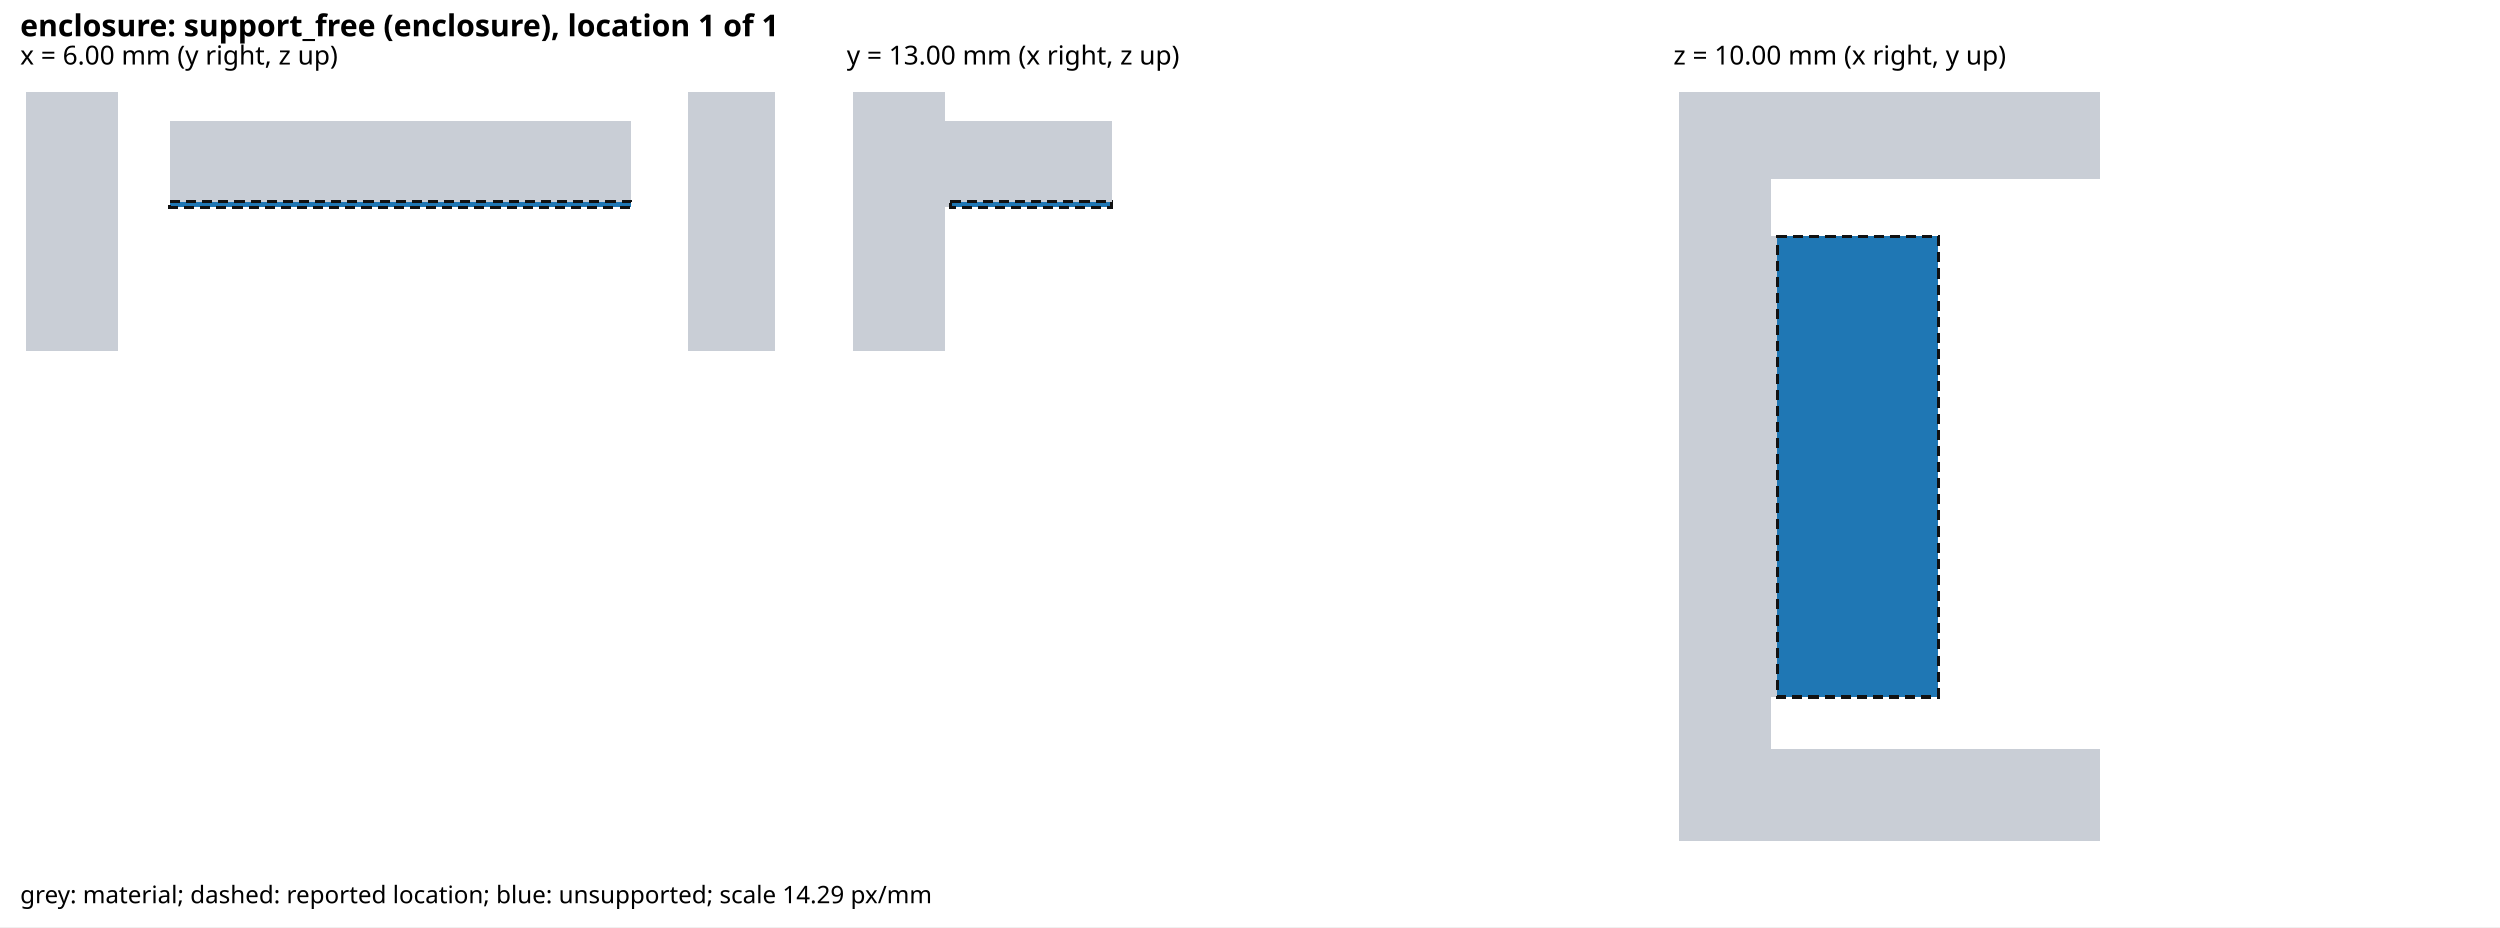
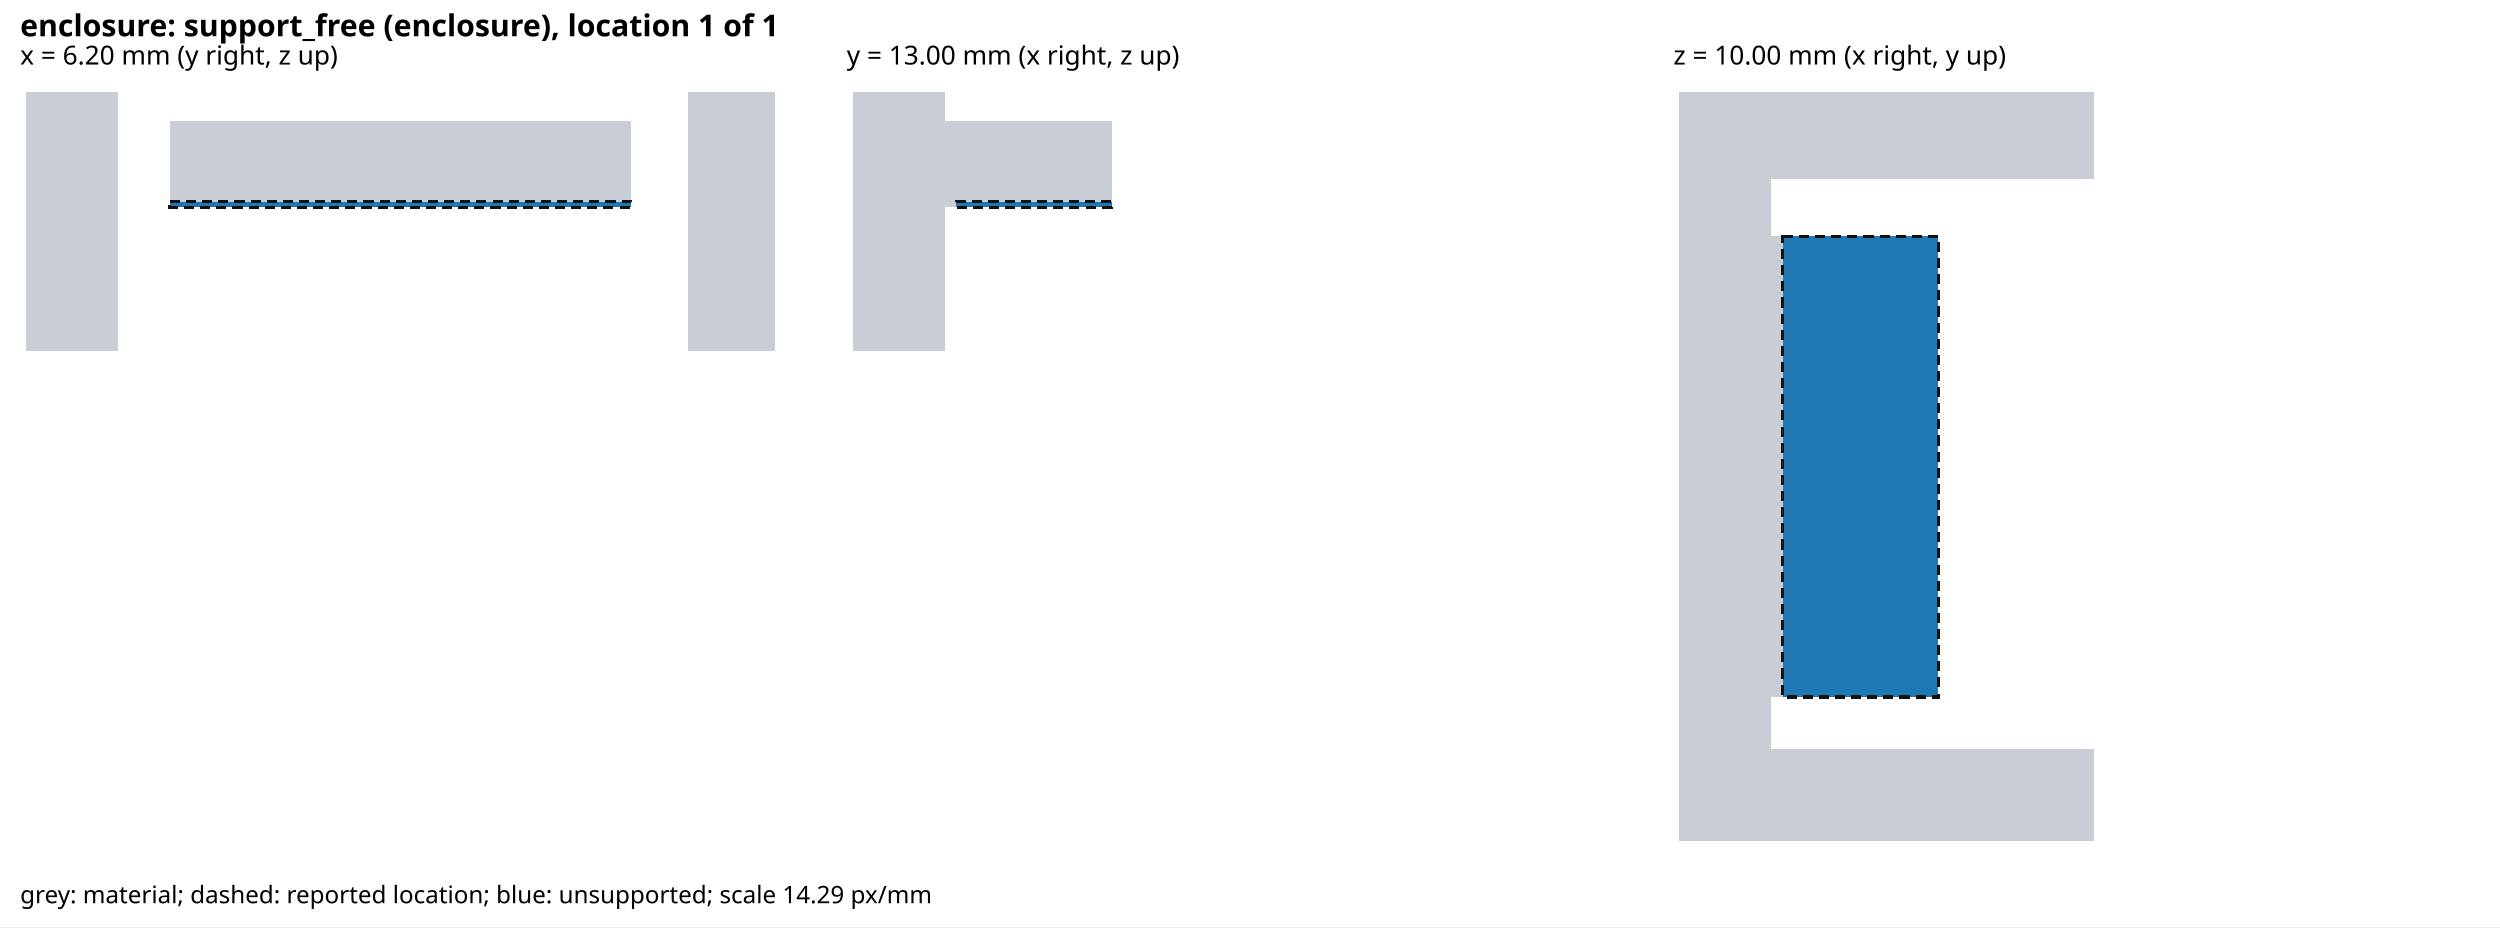
<svg xmlns="http://www.w3.org/2000/svg" width="1240" height="460" viewBox="0 0 1240 460" font-family="sans-serif" shape-rendering="crispEdges">
  <rect width="1240" height="460" fill="#ffffff" />
  <text x="10" y="18" font-size="15" font-weight="bold">enclosure: support_free (enclosure), location 1 of 1</text>
  <rect x="12.86" y="171.43" width="45.71" height="2.86" fill="#c9ced6" />
  <rect x="341.43" y="171.43" width="42.86" height="2.86" fill="#c9ced6" />
  <rect x="12.86" y="168.57" width="45.71" height="2.86" fill="#c9ced6" />
  <rect x="341.43" y="168.57" width="42.86" height="2.86" fill="#c9ced6" />
  <rect x="12.86" y="165.71" width="45.71" height="2.86" fill="#c9ced6" />
  <rect x="341.43" y="165.71" width="42.86" height="2.86" fill="#c9ced6" />
  <rect x="12.86" y="162.86" width="45.71" height="2.86" fill="#c9ced6" />
  <rect x="341.43" y="162.86" width="42.86" height="2.86" fill="#c9ced6" />
  <rect x="12.86" y="160.00" width="45.71" height="2.86" fill="#c9ced6" />
  <rect x="341.43" y="160.00" width="42.86" height="2.86" fill="#c9ced6" />
  <rect x="12.86" y="157.14" width="45.71" height="2.86" fill="#c9ced6" />
  <rect x="341.43" y="157.14" width="42.86" height="2.86" fill="#c9ced6" />
  <rect x="12.86" y="154.29" width="45.71" height="2.86" fill="#c9ced6" />
  <rect x="341.43" y="154.29" width="42.86" height="2.86" fill="#c9ced6" />
  <rect x="12.86" y="151.43" width="45.71" height="2.86" fill="#c9ced6" />
  <rect x="341.43" y="151.43" width="42.86" height="2.86" fill="#c9ced6" />
  <rect x="12.86" y="148.57" width="45.71" height="2.86" fill="#c9ced6" />
  <rect x="341.43" y="148.57" width="42.86" height="2.86" fill="#c9ced6" />
  <rect x="12.86" y="145.71" width="45.71" height="2.86" fill="#c9ced6" />
  <rect x="341.43" y="145.71" width="42.86" height="2.86" fill="#c9ced6" />
  <rect x="12.86" y="142.86" width="45.71" height="2.86" fill="#c9ced6" />
  <rect x="341.43" y="142.86" width="42.86" height="2.86" fill="#c9ced6" />
  <rect x="12.86" y="140.00" width="45.71" height="2.86" fill="#c9ced6" />
  <rect x="341.43" y="140.00" width="42.86" height="2.86" fill="#c9ced6" />
  <rect x="12.86" y="137.14" width="45.71" height="2.86" fill="#c9ced6" />
  <rect x="341.43" y="137.14" width="42.86" height="2.86" fill="#c9ced6" />
  <rect x="12.86" y="134.29" width="45.71" height="2.86" fill="#c9ced6" />
  <rect x="341.43" y="134.29" width="42.86" height="2.86" fill="#c9ced6" />
  <rect x="12.86" y="131.43" width="45.71" height="2.86" fill="#c9ced6" />
  <rect x="341.43" y="131.43" width="42.86" height="2.86" fill="#c9ced6" />
  <rect x="12.86" y="128.57" width="45.71" height="2.86" fill="#c9ced6" />
  <rect x="341.43" y="128.57" width="42.86" height="2.86" fill="#c9ced6" />
  <rect x="12.86" y="125.71" width="45.71" height="2.86" fill="#c9ced6" />
  <rect x="341.43" y="125.71" width="42.86" height="2.86" fill="#c9ced6" />
  <rect x="12.86" y="122.86" width="45.71" height="2.86" fill="#c9ced6" />
  <rect x="341.43" y="122.86" width="42.86" height="2.86" fill="#c9ced6" />
  <rect x="12.86" y="120.00" width="45.71" height="2.86" fill="#c9ced6" />
  <rect x="341.43" y="120.00" width="42.86" height="2.86" fill="#c9ced6" />
  <rect x="12.86" y="117.14" width="45.71" height="2.86" fill="#c9ced6" />
  <rect x="341.43" y="117.14" width="42.86" height="2.86" fill="#c9ced6" />
  <rect x="12.86" y="114.29" width="45.71" height="2.86" fill="#c9ced6" />
  <rect x="341.43" y="114.29" width="42.86" height="2.86" fill="#c9ced6" />
  <rect x="12.86" y="111.43" width="45.71" height="2.86" fill="#c9ced6" />
  <rect x="341.43" y="111.43" width="42.86" height="2.86" fill="#c9ced6" />
  <rect x="12.86" y="108.57" width="45.71" height="2.86" fill="#c9ced6" />
  <rect x="341.43" y="108.57" width="42.86" height="2.86" fill="#c9ced6" />
  <rect x="12.86" y="105.71" width="45.71" height="2.86" fill="#c9ced6" />
  <rect x="341.43" y="105.71" width="42.86" height="2.86" fill="#c9ced6" />
  <rect x="12.86" y="102.86" width="45.71" height="2.86" fill="#c9ced6" />
  <rect x="341.43" y="102.86" width="42.86" height="2.86" fill="#c9ced6" />
  <rect x="12.86" y="100.00" width="45.71" height="2.86" fill="#c9ced6" />
  <rect x="84.29" y="100.00" width="228.57" height="2.86" fill="#1f77b4" />
  <rect x="341.43" y="100.00" width="42.86" height="2.86" fill="#c9ced6" />
  <rect x="12.86" y="97.14" width="45.71" height="2.86" fill="#c9ced6" />
  <rect x="84.29" y="97.14" width="228.57" height="2.86" fill="#c9ced6" />
  <rect x="341.43" y="97.14" width="42.86" height="2.86" fill="#c9ced6" />
  <rect x="12.86" y="94.29" width="45.71" height="2.86" fill="#c9ced6" />
  <rect x="84.29" y="94.29" width="228.57" height="2.86" fill="#c9ced6" />
  <rect x="341.43" y="94.29" width="42.86" height="2.86" fill="#c9ced6" />
  <rect x="12.86" y="91.43" width="45.71" height="2.86" fill="#c9ced6" />
  <rect x="84.29" y="91.43" width="228.57" height="2.86" fill="#c9ced6" />
  <rect x="341.43" y="91.43" width="42.86" height="2.86" fill="#c9ced6" />
  <rect x="12.86" y="88.57" width="45.71" height="2.86" fill="#c9ced6" />
  <rect x="84.29" y="88.57" width="228.57" height="2.86" fill="#c9ced6" />
  <rect x="341.43" y="88.57" width="42.86" height="2.86" fill="#c9ced6" />
  <rect x="12.86" y="85.71" width="45.71" height="2.86" fill="#c9ced6" />
  <rect x="84.29" y="85.71" width="228.57" height="2.86" fill="#c9ced6" />
  <rect x="341.43" y="85.71" width="42.86" height="2.86" fill="#c9ced6" />
  <rect x="12.86" y="82.86" width="45.71" height="2.86" fill="#c9ced6" />
  <rect x="84.29" y="82.86" width="228.57" height="2.86" fill="#c9ced6" />
  <rect x="341.43" y="82.86" width="42.86" height="2.86" fill="#c9ced6" />
  <rect x="12.86" y="80.00" width="45.71" height="2.86" fill="#c9ced6" />
  <rect x="84.29" y="80.00" width="228.57" height="2.86" fill="#c9ced6" />
  <rect x="341.43" y="80.00" width="42.86" height="2.86" fill="#c9ced6" />
  <rect x="12.86" y="77.14" width="45.71" height="2.86" fill="#c9ced6" />
  <rect x="84.29" y="77.14" width="228.57" height="2.86" fill="#c9ced6" />
  <rect x="341.43" y="77.14" width="42.86" height="2.86" fill="#c9ced6" />
  <rect x="12.86" y="74.29" width="45.71" height="2.86" fill="#c9ced6" />
  <rect x="84.29" y="74.29" width="228.57" height="2.86" fill="#c9ced6" />
  <rect x="341.43" y="74.29" width="42.86" height="2.86" fill="#c9ced6" />
  <rect x="12.86" y="71.43" width="45.71" height="2.86" fill="#c9ced6" />
  <rect x="84.29" y="71.43" width="228.57" height="2.86" fill="#c9ced6" />
  <rect x="341.43" y="71.43" width="42.86" height="2.86" fill="#c9ced6" />
  <rect x="12.86" y="68.57" width="45.71" height="2.86" fill="#c9ced6" />
  <rect x="84.29" y="68.57" width="228.57" height="2.86" fill="#c9ced6" />
  <rect x="341.43" y="68.57" width="42.86" height="2.86" fill="#c9ced6" />
  <rect x="12.86" y="65.71" width="45.71" height="2.86" fill="#c9ced6" />
  <rect x="84.29" y="65.71" width="228.57" height="2.86" fill="#c9ced6" />
  <rect x="341.43" y="65.71" width="42.86" height="2.86" fill="#c9ced6" />
  <rect x="12.86" y="62.86" width="45.71" height="2.86" fill="#c9ced6" />
  <rect x="84.29" y="62.86" width="228.57" height="2.86" fill="#c9ced6" />
  <rect x="341.43" y="62.86" width="42.86" height="2.86" fill="#c9ced6" />
  <rect x="12.86" y="60.00" width="45.71" height="2.86" fill="#c9ced6" />
  <rect x="84.29" y="60.00" width="228.57" height="2.86" fill="#c9ced6" />
  <rect x="341.43" y="60.00" width="42.86" height="2.86" fill="#c9ced6" />
  <rect x="12.86" y="57.14" width="45.71" height="2.86" fill="#c9ced6" />
  <rect x="341.43" y="57.14" width="42.86" height="2.86" fill="#c9ced6" />
  <rect x="12.86" y="54.29" width="45.71" height="2.86" fill="#c9ced6" />
  <rect x="341.43" y="54.29" width="42.86" height="2.86" fill="#c9ced6" />
  <rect x="12.86" y="51.43" width="45.71" height="2.86" fill="#c9ced6" />
  <rect x="341.43" y="51.43" width="42.86" height="2.86" fill="#c9ced6" />
  <rect x="12.86" y="48.57" width="45.71" height="2.86" fill="#c9ced6" />
  <rect x="341.43" y="48.57" width="42.86" height="2.86" fill="#c9ced6" />
  <rect x="12.86" y="45.71" width="45.71" height="2.86" fill="#c9ced6" />
  <rect x="341.43" y="45.71" width="42.86" height="2.86" fill="#c9ced6" />
  <rect x="84.29" y="100.00" width="228.57" height="2.86" fill="none" stroke="#111111" stroke-width="1.5" stroke-dasharray="5 3" />
-   <text x="10" y="32" font-size="13">x = 6.00 mm (y right, z up)</text>
+   <text x="10" y="32" font-size="13">x = 6.20 mm (y right, z up)</text>
  <rect x="422.86" y="171.43" width="45.71" height="2.86" fill="#c9ced6" />
  <rect x="422.86" y="168.57" width="45.71" height="2.86" fill="#c9ced6" />
  <rect x="422.86" y="165.71" width="45.71" height="2.86" fill="#c9ced6" />
  <rect x="422.86" y="162.86" width="45.71" height="2.86" fill="#c9ced6" />
  <rect x="422.86" y="160.00" width="45.71" height="2.86" fill="#c9ced6" />
  <rect x="422.86" y="157.14" width="45.71" height="2.86" fill="#c9ced6" />
  <rect x="422.86" y="154.29" width="45.71" height="2.86" fill="#c9ced6" />
  <rect x="422.86" y="151.43" width="45.71" height="2.86" fill="#c9ced6" />
  <rect x="422.86" y="148.57" width="45.71" height="2.86" fill="#c9ced6" />
  <rect x="422.86" y="145.71" width="45.71" height="2.86" fill="#c9ced6" />
  <rect x="422.86" y="142.86" width="45.71" height="2.86" fill="#c9ced6" />
  <rect x="422.86" y="140.00" width="45.71" height="2.86" fill="#c9ced6" />
  <rect x="422.86" y="137.14" width="45.71" height="2.86" fill="#c9ced6" />
  <rect x="422.86" y="134.29" width="45.71" height="2.86" fill="#c9ced6" />
  <rect x="422.86" y="131.43" width="45.71" height="2.86" fill="#c9ced6" />
  <rect x="422.86" y="128.57" width="45.71" height="2.86" fill="#c9ced6" />
  <rect x="422.86" y="125.71" width="45.71" height="2.86" fill="#c9ced6" />
  <rect x="422.86" y="122.86" width="45.71" height="2.86" fill="#c9ced6" />
  <rect x="422.86" y="120.00" width="45.71" height="2.86" fill="#c9ced6" />
  <rect x="422.86" y="117.14" width="45.71" height="2.86" fill="#c9ced6" />
  <rect x="422.86" y="114.29" width="45.71" height="2.86" fill="#c9ced6" />
  <rect x="422.86" y="111.43" width="45.71" height="2.86" fill="#c9ced6" />
  <rect x="422.86" y="108.57" width="45.71" height="2.86" fill="#c9ced6" />
  <rect x="422.86" y="105.71" width="45.71" height="2.86" fill="#c9ced6" />
  <rect x="422.86" y="102.86" width="45.71" height="2.86" fill="#c9ced6" />
-   <rect x="422.86" y="100.00" width="48.57" height="2.86" fill="#c9ced6" />
-   <rect x="471.43" y="100.00" width="80.00" height="2.86" fill="#1f77b4" />
+   <rect x="422.86" y="100.00" width="51.43" height="2.86" fill="#c9ced6" />
+   <rect x="474.29" y="100.00" width="77.14" height="2.86" fill="#1f77b4" />
  <rect x="422.86" y="97.14" width="128.57" height="2.86" fill="#c9ced6" />
  <rect x="422.86" y="94.29" width="128.57" height="2.86" fill="#c9ced6" />
  <rect x="422.86" y="91.43" width="128.57" height="2.86" fill="#c9ced6" />
  <rect x="422.86" y="88.57" width="128.57" height="2.86" fill="#c9ced6" />
  <rect x="422.86" y="85.71" width="128.57" height="2.86" fill="#c9ced6" />
  <rect x="422.86" y="82.86" width="128.57" height="2.86" fill="#c9ced6" />
  <rect x="422.86" y="80.00" width="128.57" height="2.86" fill="#c9ced6" />
  <rect x="422.86" y="77.14" width="128.57" height="2.86" fill="#c9ced6" />
  <rect x="422.86" y="74.29" width="128.57" height="2.86" fill="#c9ced6" />
  <rect x="422.86" y="71.43" width="128.57" height="2.86" fill="#c9ced6" />
  <rect x="422.86" y="68.57" width="128.57" height="2.86" fill="#c9ced6" />
  <rect x="422.86" y="65.71" width="128.57" height="2.86" fill="#c9ced6" />
  <rect x="422.86" y="62.86" width="128.57" height="2.86" fill="#c9ced6" />
  <rect x="422.86" y="60.00" width="128.57" height="2.86" fill="#c9ced6" />
  <rect x="422.86" y="57.14" width="45.71" height="2.86" fill="#c9ced6" />
  <rect x="422.86" y="54.29" width="45.71" height="2.86" fill="#c9ced6" />
  <rect x="422.86" y="51.43" width="45.71" height="2.86" fill="#c9ced6" />
  <rect x="422.86" y="48.57" width="45.71" height="2.86" fill="#c9ced6" />
  <rect x="422.86" y="45.71" width="45.71" height="2.86" fill="#c9ced6" />
-   <rect x="471.43" y="100.00" width="80.00" height="2.86" fill="none" stroke="#111111" stroke-width="1.5" stroke-dasharray="5 3" />
+   <rect x="474.29" y="100.00" width="77.14" height="2.86" fill="none" stroke="#111111" stroke-width="1.5" stroke-dasharray="5 3" />
  <text x="420" y="32" font-size="13">y = 13.00 mm (x right, z up)</text>
-   <rect x="832.86" y="414.29" width="208.57" height="2.86" fill="#c9ced6" />
-   <rect x="832.86" y="411.43" width="208.57" height="2.86" fill="#c9ced6" />
-   <rect x="832.86" y="408.57" width="208.57" height="2.86" fill="#c9ced6" />
-   <rect x="832.86" y="405.71" width="208.57" height="2.86" fill="#c9ced6" />
-   <rect x="832.86" y="402.86" width="208.57" height="2.86" fill="#c9ced6" />
-   <rect x="832.86" y="400.00" width="208.57" height="2.86" fill="#c9ced6" />
-   <rect x="832.86" y="397.14" width="208.57" height="2.86" fill="#c9ced6" />
-   <rect x="832.86" y="394.29" width="208.57" height="2.86" fill="#c9ced6" />
-   <rect x="832.86" y="391.43" width="208.57" height="2.86" fill="#c9ced6" />
-   <rect x="832.86" y="388.57" width="208.57" height="2.86" fill="#c9ced6" />
-   <rect x="832.86" y="385.71" width="208.57" height="2.86" fill="#c9ced6" />
-   <rect x="832.86" y="382.86" width="208.57" height="2.86" fill="#c9ced6" />
-   <rect x="832.86" y="380.00" width="208.57" height="2.86" fill="#c9ced6" />
-   <rect x="832.86" y="377.14" width="208.57" height="2.86" fill="#c9ced6" />
-   <rect x="832.86" y="374.29" width="208.57" height="2.86" fill="#c9ced6" />
-   <rect x="832.86" y="371.43" width="208.57" height="2.86" fill="#c9ced6" />
+   <rect x="832.86" y="414.29" width="205.71" height="2.86" fill="#c9ced6" />
+   <rect x="832.86" y="411.43" width="205.71" height="2.86" fill="#c9ced6" />
+   <rect x="832.86" y="408.57" width="205.71" height="2.86" fill="#c9ced6" />
+   <rect x="832.86" y="405.71" width="205.71" height="2.86" fill="#c9ced6" />
+   <rect x="832.86" y="402.86" width="205.71" height="2.86" fill="#c9ced6" />
+   <rect x="832.86" y="400.00" width="205.71" height="2.86" fill="#c9ced6" />
+   <rect x="832.86" y="397.14" width="205.71" height="2.86" fill="#c9ced6" />
+   <rect x="832.86" y="394.29" width="205.71" height="2.86" fill="#c9ced6" />
+   <rect x="832.86" y="391.43" width="205.71" height="2.86" fill="#c9ced6" />
+   <rect x="832.86" y="388.57" width="205.71" height="2.86" fill="#c9ced6" />
+   <rect x="832.86" y="385.71" width="205.71" height="2.86" fill="#c9ced6" />
+   <rect x="832.86" y="382.86" width="205.71" height="2.86" fill="#c9ced6" />
+   <rect x="832.86" y="380.00" width="205.71" height="2.86" fill="#c9ced6" />
+   <rect x="832.86" y="377.14" width="205.71" height="2.86" fill="#c9ced6" />
+   <rect x="832.86" y="374.29" width="205.71" height="2.86" fill="#c9ced6" />
+   <rect x="832.86" y="371.43" width="205.71" height="2.86" fill="#c9ced6" />
  <rect x="832.86" y="368.57" width="45.71" height="2.86" fill="#c9ced6" />
  <rect x="832.86" y="365.71" width="45.71" height="2.86" fill="#c9ced6" />
  <rect x="832.86" y="362.86" width="45.71" height="2.86" fill="#c9ced6" />
  <rect x="832.86" y="360.00" width="45.71" height="2.86" fill="#c9ced6" />
  <rect x="832.86" y="357.14" width="45.71" height="2.86" fill="#c9ced6" />
  <rect x="832.86" y="354.29" width="45.71" height="2.86" fill="#c9ced6" />
  <rect x="832.86" y="351.43" width="45.71" height="2.86" fill="#c9ced6" />
  <rect x="832.86" y="348.57" width="45.71" height="2.86" fill="#c9ced6" />
  <rect x="832.86" y="345.71" width="45.71" height="2.86" fill="#c9ced6" />
-   <rect x="832.86" y="342.86" width="48.57" height="2.86" fill="#c9ced6" />
-   <rect x="881.43" y="342.86" width="80.00" height="2.86" fill="#1f77b4" />
-   <rect x="832.86" y="340.00" width="48.57" height="2.86" fill="#c9ced6" />
-   <rect x="881.43" y="340.00" width="80.00" height="2.86" fill="#1f77b4" />
-   <rect x="832.86" y="337.14" width="48.57" height="2.86" fill="#c9ced6" />
-   <rect x="881.43" y="337.14" width="80.00" height="2.86" fill="#1f77b4" />
-   <rect x="832.86" y="334.29" width="48.57" height="2.86" fill="#c9ced6" />
-   <rect x="881.43" y="334.29" width="80.00" height="2.86" fill="#1f77b4" />
-   <rect x="832.86" y="331.43" width="48.57" height="2.86" fill="#c9ced6" />
-   <rect x="881.43" y="331.43" width="80.00" height="2.86" fill="#1f77b4" />
-   <rect x="832.86" y="328.57" width="48.57" height="2.86" fill="#c9ced6" />
-   <rect x="881.43" y="328.57" width="80.00" height="2.86" fill="#1f77b4" />
-   <rect x="832.86" y="325.71" width="48.57" height="2.86" fill="#c9ced6" />
-   <rect x="881.43" y="325.71" width="80.00" height="2.86" fill="#1f77b4" />
-   <rect x="832.86" y="322.86" width="48.57" height="2.86" fill="#c9ced6" />
-   <rect x="881.43" y="322.86" width="80.00" height="2.86" fill="#1f77b4" />
-   <rect x="832.86" y="320.00" width="48.57" height="2.86" fill="#c9ced6" />
-   <rect x="881.43" y="320.00" width="80.00" height="2.86" fill="#1f77b4" />
-   <rect x="832.86" y="317.14" width="48.57" height="2.86" fill="#c9ced6" />
-   <rect x="881.43" y="317.14" width="80.00" height="2.86" fill="#1f77b4" />
-   <rect x="832.86" y="314.29" width="48.57" height="2.86" fill="#c9ced6" />
-   <rect x="881.43" y="314.29" width="80.00" height="2.86" fill="#1f77b4" />
-   <rect x="832.86" y="311.43" width="48.57" height="2.86" fill="#c9ced6" />
-   <rect x="881.43" y="311.43" width="80.00" height="2.86" fill="#1f77b4" />
-   <rect x="832.86" y="308.57" width="48.57" height="2.86" fill="#c9ced6" />
-   <rect x="881.43" y="308.57" width="80.00" height="2.86" fill="#1f77b4" />
-   <rect x="832.86" y="305.71" width="48.57" height="2.86" fill="#c9ced6" />
-   <rect x="881.43" y="305.71" width="80.00" height="2.86" fill="#1f77b4" />
-   <rect x="832.86" y="302.86" width="48.57" height="2.86" fill="#c9ced6" />
-   <rect x="881.43" y="302.86" width="80.00" height="2.86" fill="#1f77b4" />
-   <rect x="832.86" y="300.00" width="48.57" height="2.86" fill="#c9ced6" />
-   <rect x="881.43" y="300.00" width="80.00" height="2.86" fill="#1f77b4" />
-   <rect x="832.86" y="297.14" width="48.57" height="2.86" fill="#c9ced6" />
-   <rect x="881.43" y="297.14" width="80.00" height="2.86" fill="#1f77b4" />
-   <rect x="832.86" y="294.29" width="48.57" height="2.86" fill="#c9ced6" />
-   <rect x="881.43" y="294.29" width="80.00" height="2.86" fill="#1f77b4" />
-   <rect x="832.86" y="291.43" width="48.57" height="2.86" fill="#c9ced6" />
-   <rect x="881.43" y="291.43" width="80.00" height="2.86" fill="#1f77b4" />
-   <rect x="832.86" y="288.57" width="48.57" height="2.86" fill="#c9ced6" />
-   <rect x="881.43" y="288.57" width="80.00" height="2.86" fill="#1f77b4" />
-   <rect x="832.86" y="285.71" width="48.57" height="2.86" fill="#c9ced6" />
-   <rect x="881.43" y="285.71" width="80.00" height="2.86" fill="#1f77b4" />
-   <rect x="832.86" y="282.86" width="48.57" height="2.86" fill="#c9ced6" />
-   <rect x="881.43" y="282.86" width="80.00" height="2.86" fill="#1f77b4" />
-   <rect x="832.86" y="280.00" width="48.57" height="2.86" fill="#c9ced6" />
-   <rect x="881.43" y="280.00" width="80.00" height="2.86" fill="#1f77b4" />
-   <rect x="832.86" y="277.14" width="48.57" height="2.86" fill="#c9ced6" />
-   <rect x="881.43" y="277.14" width="80.00" height="2.86" fill="#1f77b4" />
-   <rect x="832.86" y="274.29" width="48.57" height="2.86" fill="#c9ced6" />
-   <rect x="881.43" y="274.29" width="80.00" height="2.86" fill="#1f77b4" />
-   <rect x="832.86" y="271.43" width="48.57" height="2.86" fill="#c9ced6" />
-   <rect x="881.43" y="271.43" width="80.00" height="2.86" fill="#1f77b4" />
-   <rect x="832.86" y="268.57" width="48.57" height="2.86" fill="#c9ced6" />
-   <rect x="881.43" y="268.57" width="80.00" height="2.86" fill="#1f77b4" />
-   <rect x="832.86" y="265.71" width="48.57" height="2.86" fill="#c9ced6" />
-   <rect x="881.43" y="265.71" width="80.00" height="2.86" fill="#1f77b4" />
-   <rect x="832.86" y="262.86" width="48.57" height="2.86" fill="#c9ced6" />
-   <rect x="881.43" y="262.86" width="80.00" height="2.86" fill="#1f77b4" />
-   <rect x="832.86" y="260.00" width="48.57" height="2.86" fill="#c9ced6" />
-   <rect x="881.43" y="260.00" width="80.00" height="2.86" fill="#1f77b4" />
-   <rect x="832.86" y="257.14" width="48.57" height="2.86" fill="#c9ced6" />
-   <rect x="881.43" y="257.14" width="80.00" height="2.86" fill="#1f77b4" />
-   <rect x="832.86" y="254.29" width="48.57" height="2.86" fill="#c9ced6" />
-   <rect x="881.43" y="254.29" width="80.00" height="2.86" fill="#1f77b4" />
-   <rect x="832.86" y="251.43" width="48.57" height="2.86" fill="#c9ced6" />
-   <rect x="881.43" y="251.43" width="80.00" height="2.86" fill="#1f77b4" />
-   <rect x="832.86" y="248.57" width="48.57" height="2.86" fill="#c9ced6" />
-   <rect x="881.43" y="248.57" width="80.00" height="2.86" fill="#1f77b4" />
-   <rect x="832.86" y="245.71" width="48.57" height="2.86" fill="#c9ced6" />
-   <rect x="881.43" y="245.71" width="80.00" height="2.86" fill="#1f77b4" />
-   <rect x="832.86" y="242.86" width="48.57" height="2.86" fill="#c9ced6" />
-   <rect x="881.43" y="242.86" width="80.00" height="2.86" fill="#1f77b4" />
-   <rect x="832.86" y="240.00" width="48.57" height="2.86" fill="#c9ced6" />
-   <rect x="881.43" y="240.00" width="80.00" height="2.86" fill="#1f77b4" />
-   <rect x="832.86" y="237.14" width="48.57" height="2.86" fill="#c9ced6" />
-   <rect x="881.43" y="237.14" width="80.00" height="2.86" fill="#1f77b4" />
-   <rect x="832.86" y="234.29" width="48.57" height="2.86" fill="#c9ced6" />
-   <rect x="881.43" y="234.29" width="80.00" height="2.86" fill="#1f77b4" />
-   <rect x="832.86" y="231.43" width="48.57" height="2.86" fill="#c9ced6" />
-   <rect x="881.43" y="231.43" width="80.00" height="2.86" fill="#1f77b4" />
-   <rect x="832.86" y="228.57" width="48.57" height="2.86" fill="#c9ced6" />
-   <rect x="881.43" y="228.57" width="80.00" height="2.86" fill="#1f77b4" />
-   <rect x="832.86" y="225.71" width="48.57" height="2.86" fill="#c9ced6" />
-   <rect x="881.43" y="225.71" width="80.00" height="2.86" fill="#1f77b4" />
-   <rect x="832.86" y="222.86" width="48.57" height="2.86" fill="#c9ced6" />
-   <rect x="881.43" y="222.86" width="80.00" height="2.86" fill="#1f77b4" />
-   <rect x="832.86" y="220.00" width="48.57" height="2.86" fill="#c9ced6" />
-   <rect x="881.43" y="220.00" width="80.00" height="2.86" fill="#1f77b4" />
-   <rect x="832.86" y="217.14" width="48.57" height="2.86" fill="#c9ced6" />
-   <rect x="881.43" y="217.14" width="80.00" height="2.86" fill="#1f77b4" />
-   <rect x="832.86" y="214.29" width="48.57" height="2.86" fill="#c9ced6" />
-   <rect x="881.43" y="214.29" width="80.00" height="2.86" fill="#1f77b4" />
-   <rect x="832.86" y="211.43" width="48.57" height="2.86" fill="#c9ced6" />
-   <rect x="881.43" y="211.43" width="80.00" height="2.86" fill="#1f77b4" />
-   <rect x="832.86" y="208.57" width="48.57" height="2.86" fill="#c9ced6" />
-   <rect x="881.43" y="208.57" width="80.00" height="2.86" fill="#1f77b4" />
-   <rect x="832.86" y="205.71" width="48.57" height="2.86" fill="#c9ced6" />
-   <rect x="881.43" y="205.71" width="80.00" height="2.86" fill="#1f77b4" />
-   <rect x="832.86" y="202.86" width="48.57" height="2.86" fill="#c9ced6" />
-   <rect x="881.43" y="202.86" width="80.00" height="2.86" fill="#1f77b4" />
-   <rect x="832.86" y="200.00" width="48.57" height="2.86" fill="#c9ced6" />
-   <rect x="881.43" y="200.00" width="80.00" height="2.86" fill="#1f77b4" />
-   <rect x="832.86" y="197.14" width="48.57" height="2.86" fill="#c9ced6" />
-   <rect x="881.43" y="197.14" width="80.00" height="2.86" fill="#1f77b4" />
-   <rect x="832.86" y="194.29" width="48.57" height="2.86" fill="#c9ced6" />
-   <rect x="881.43" y="194.29" width="80.00" height="2.86" fill="#1f77b4" />
-   <rect x="832.86" y="191.43" width="48.57" height="2.86" fill="#c9ced6" />
-   <rect x="881.43" y="191.43" width="80.00" height="2.86" fill="#1f77b4" />
-   <rect x="832.86" y="188.57" width="48.57" height="2.86" fill="#c9ced6" />
-   <rect x="881.43" y="188.57" width="80.00" height="2.86" fill="#1f77b4" />
-   <rect x="832.86" y="185.71" width="48.57" height="2.86" fill="#c9ced6" />
-   <rect x="881.43" y="185.71" width="80.00" height="2.86" fill="#1f77b4" />
-   <rect x="832.86" y="182.86" width="48.57" height="2.86" fill="#c9ced6" />
-   <rect x="881.43" y="182.86" width="80.00" height="2.86" fill="#1f77b4" />
-   <rect x="832.86" y="180.00" width="48.57" height="2.86" fill="#c9ced6" />
-   <rect x="881.43" y="180.00" width="80.00" height="2.86" fill="#1f77b4" />
-   <rect x="832.86" y="177.14" width="48.57" height="2.86" fill="#c9ced6" />
-   <rect x="881.43" y="177.14" width="80.00" height="2.86" fill="#1f77b4" />
-   <rect x="832.86" y="174.29" width="48.57" height="2.86" fill="#c9ced6" />
-   <rect x="881.43" y="174.29" width="80.00" height="2.86" fill="#1f77b4" />
-   <rect x="832.86" y="171.43" width="48.57" height="2.86" fill="#c9ced6" />
-   <rect x="881.43" y="171.43" width="80.00" height="2.86" fill="#1f77b4" />
-   <rect x="832.86" y="168.57" width="48.57" height="2.86" fill="#c9ced6" />
-   <rect x="881.43" y="168.57" width="80.00" height="2.86" fill="#1f77b4" />
-   <rect x="832.86" y="165.71" width="48.57" height="2.86" fill="#c9ced6" />
-   <rect x="881.43" y="165.71" width="80.00" height="2.86" fill="#1f77b4" />
-   <rect x="832.86" y="162.86" width="48.57" height="2.86" fill="#c9ced6" />
-   <rect x="881.43" y="162.86" width="80.00" height="2.86" fill="#1f77b4" />
-   <rect x="832.86" y="160.00" width="48.57" height="2.86" fill="#c9ced6" />
-   <rect x="881.43" y="160.00" width="80.00" height="2.86" fill="#1f77b4" />
-   <rect x="832.86" y="157.14" width="48.57" height="2.86" fill="#c9ced6" />
-   <rect x="881.43" y="157.14" width="80.00" height="2.86" fill="#1f77b4" />
-   <rect x="832.86" y="154.29" width="48.57" height="2.86" fill="#c9ced6" />
-   <rect x="881.43" y="154.29" width="80.00" height="2.86" fill="#1f77b4" />
-   <rect x="832.86" y="151.43" width="48.57" height="2.86" fill="#c9ced6" />
-   <rect x="881.43" y="151.43" width="80.00" height="2.86" fill="#1f77b4" />
-   <rect x="832.86" y="148.57" width="48.57" height="2.86" fill="#c9ced6" />
-   <rect x="881.43" y="148.57" width="80.00" height="2.86" fill="#1f77b4" />
-   <rect x="832.86" y="145.71" width="48.57" height="2.86" fill="#c9ced6" />
-   <rect x="881.43" y="145.71" width="80.00" height="2.86" fill="#1f77b4" />
-   <rect x="832.86" y="142.86" width="48.57" height="2.86" fill="#c9ced6" />
-   <rect x="881.43" y="142.86" width="80.00" height="2.86" fill="#1f77b4" />
-   <rect x="832.86" y="140.00" width="48.57" height="2.86" fill="#c9ced6" />
-   <rect x="881.43" y="140.00" width="80.00" height="2.86" fill="#1f77b4" />
-   <rect x="832.86" y="137.14" width="48.57" height="2.86" fill="#c9ced6" />
-   <rect x="881.43" y="137.14" width="80.00" height="2.86" fill="#1f77b4" />
-   <rect x="832.86" y="134.29" width="48.57" height="2.86" fill="#c9ced6" />
-   <rect x="881.43" y="134.29" width="80.00" height="2.86" fill="#1f77b4" />
-   <rect x="832.86" y="131.43" width="48.57" height="2.86" fill="#c9ced6" />
-   <rect x="881.43" y="131.43" width="80.00" height="2.86" fill="#1f77b4" />
-   <rect x="832.86" y="128.57" width="48.57" height="2.86" fill="#c9ced6" />
-   <rect x="881.43" y="128.57" width="80.00" height="2.86" fill="#1f77b4" />
-   <rect x="832.86" y="125.71" width="48.57" height="2.86" fill="#c9ced6" />
-   <rect x="881.43" y="125.71" width="80.00" height="2.86" fill="#1f77b4" />
-   <rect x="832.86" y="122.86" width="48.57" height="2.86" fill="#c9ced6" />
-   <rect x="881.43" y="122.86" width="80.00" height="2.86" fill="#1f77b4" />
-   <rect x="832.86" y="120.00" width="48.57" height="2.86" fill="#c9ced6" />
-   <rect x="881.43" y="120.00" width="80.00" height="2.86" fill="#1f77b4" />
-   <rect x="832.86" y="117.14" width="48.57" height="2.86" fill="#c9ced6" />
-   <rect x="881.43" y="117.14" width="80.00" height="2.86" fill="#1f77b4" />
+   <rect x="832.86" y="342.86" width="51.43" height="2.86" fill="#c9ced6" />
+   <rect x="884.29" y="342.86" width="77.14" height="2.86" fill="#1f77b4" />
+   <rect x="832.86" y="340.00" width="51.43" height="2.86" fill="#c9ced6" />
+   <rect x="884.29" y="340.00" width="77.14" height="2.86" fill="#1f77b4" />
+   <rect x="832.86" y="337.14" width="51.43" height="2.86" fill="#c9ced6" />
+   <rect x="884.29" y="337.14" width="77.14" height="2.86" fill="#1f77b4" />
+   <rect x="832.86" y="334.29" width="51.43" height="2.86" fill="#c9ced6" />
+   <rect x="884.29" y="334.29" width="77.14" height="2.86" fill="#1f77b4" />
+   <rect x="832.86" y="331.43" width="51.43" height="2.86" fill="#c9ced6" />
+   <rect x="884.29" y="331.43" width="77.14" height="2.86" fill="#1f77b4" />
+   <rect x="832.86" y="328.57" width="51.43" height="2.86" fill="#c9ced6" />
+   <rect x="884.29" y="328.57" width="77.14" height="2.86" fill="#1f77b4" />
+   <rect x="832.86" y="325.71" width="51.43" height="2.86" fill="#c9ced6" />
+   <rect x="884.29" y="325.71" width="77.14" height="2.86" fill="#1f77b4" />
+   <rect x="832.86" y="322.86" width="51.43" height="2.86" fill="#c9ced6" />
+   <rect x="884.29" y="322.86" width="77.14" height="2.86" fill="#1f77b4" />
+   <rect x="832.86" y="320.00" width="51.43" height="2.86" fill="#c9ced6" />
+   <rect x="884.29" y="320.00" width="77.14" height="2.86" fill="#1f77b4" />
+   <rect x="832.86" y="317.14" width="51.43" height="2.86" fill="#c9ced6" />
+   <rect x="884.29" y="317.14" width="77.14" height="2.86" fill="#1f77b4" />
+   <rect x="832.86" y="314.29" width="51.43" height="2.86" fill="#c9ced6" />
+   <rect x="884.29" y="314.29" width="77.14" height="2.86" fill="#1f77b4" />
+   <rect x="832.86" y="311.43" width="51.43" height="2.86" fill="#c9ced6" />
+   <rect x="884.29" y="311.43" width="77.14" height="2.86" fill="#1f77b4" />
+   <rect x="832.86" y="308.57" width="51.43" height="2.86" fill="#c9ced6" />
+   <rect x="884.29" y="308.57" width="77.14" height="2.86" fill="#1f77b4" />
+   <rect x="832.86" y="305.71" width="51.43" height="2.86" fill="#c9ced6" />
+   <rect x="884.29" y="305.71" width="77.14" height="2.86" fill="#1f77b4" />
+   <rect x="832.86" y="302.86" width="51.43" height="2.86" fill="#c9ced6" />
+   <rect x="884.29" y="302.86" width="77.14" height="2.86" fill="#1f77b4" />
+   <rect x="832.86" y="300.00" width="51.43" height="2.86" fill="#c9ced6" />
+   <rect x="884.29" y="300.00" width="77.14" height="2.86" fill="#1f77b4" />
+   <rect x="832.86" y="297.14" width="51.43" height="2.86" fill="#c9ced6" />
+   <rect x="884.29" y="297.14" width="77.14" height="2.86" fill="#1f77b4" />
+   <rect x="832.86" y="294.29" width="51.43" height="2.86" fill="#c9ced6" />
+   <rect x="884.29" y="294.29" width="77.14" height="2.86" fill="#1f77b4" />
+   <rect x="832.86" y="291.43" width="51.43" height="2.86" fill="#c9ced6" />
+   <rect x="884.29" y="291.43" width="77.14" height="2.86" fill="#1f77b4" />
+   <rect x="832.86" y="288.57" width="51.43" height="2.86" fill="#c9ced6" />
+   <rect x="884.29" y="288.57" width="77.14" height="2.86" fill="#1f77b4" />
+   <rect x="832.86" y="285.71" width="51.43" height="2.86" fill="#c9ced6" />
+   <rect x="884.29" y="285.71" width="77.14" height="2.86" fill="#1f77b4" />
+   <rect x="832.86" y="282.86" width="51.43" height="2.86" fill="#c9ced6" />
+   <rect x="884.29" y="282.86" width="77.14" height="2.86" fill="#1f77b4" />
+   <rect x="832.86" y="280.00" width="51.43" height="2.86" fill="#c9ced6" />
+   <rect x="884.29" y="280.00" width="77.14" height="2.86" fill="#1f77b4" />
+   <rect x="832.86" y="277.14" width="51.43" height="2.86" fill="#c9ced6" />
+   <rect x="884.29" y="277.14" width="77.14" height="2.86" fill="#1f77b4" />
+   <rect x="832.86" y="274.29" width="51.43" height="2.86" fill="#c9ced6" />
+   <rect x="884.29" y="274.29" width="77.14" height="2.86" fill="#1f77b4" />
+   <rect x="832.86" y="271.43" width="51.43" height="2.86" fill="#c9ced6" />
+   <rect x="884.29" y="271.43" width="77.14" height="2.86" fill="#1f77b4" />
+   <rect x="832.86" y="268.57" width="51.43" height="2.86" fill="#c9ced6" />
+   <rect x="884.29" y="268.57" width="77.14" height="2.86" fill="#1f77b4" />
+   <rect x="832.86" y="265.71" width="51.43" height="2.86" fill="#c9ced6" />
+   <rect x="884.29" y="265.71" width="77.14" height="2.86" fill="#1f77b4" />
+   <rect x="832.86" y="262.86" width="51.43" height="2.86" fill="#c9ced6" />
+   <rect x="884.29" y="262.86" width="77.14" height="2.86" fill="#1f77b4" />
+   <rect x="832.86" y="260.00" width="51.43" height="2.86" fill="#c9ced6" />
+   <rect x="884.29" y="260.00" width="77.14" height="2.86" fill="#1f77b4" />
+   <rect x="832.86" y="257.14" width="51.43" height="2.86" fill="#c9ced6" />
+   <rect x="884.29" y="257.14" width="77.14" height="2.86" fill="#1f77b4" />
+   <rect x="832.86" y="254.29" width="51.43" height="2.86" fill="#c9ced6" />
+   <rect x="884.29" y="254.29" width="77.14" height="2.86" fill="#1f77b4" />
+   <rect x="832.86" y="251.43" width="51.43" height="2.86" fill="#c9ced6" />
+   <rect x="884.29" y="251.43" width="77.14" height="2.86" fill="#1f77b4" />
+   <rect x="832.86" y="248.57" width="51.43" height="2.86" fill="#c9ced6" />
+   <rect x="884.29" y="248.57" width="77.14" height="2.86" fill="#1f77b4" />
+   <rect x="832.86" y="245.71" width="51.43" height="2.86" fill="#c9ced6" />
+   <rect x="884.29" y="245.71" width="77.14" height="2.86" fill="#1f77b4" />
+   <rect x="832.86" y="242.86" width="51.43" height="2.86" fill="#c9ced6" />
+   <rect x="884.29" y="242.86" width="77.14" height="2.86" fill="#1f77b4" />
+   <rect x="832.86" y="240.00" width="51.43" height="2.86" fill="#c9ced6" />
+   <rect x="884.29" y="240.00" width="77.14" height="2.86" fill="#1f77b4" />
+   <rect x="832.86" y="237.14" width="51.43" height="2.86" fill="#c9ced6" />
+   <rect x="884.29" y="237.14" width="77.14" height="2.86" fill="#1f77b4" />
+   <rect x="832.86" y="234.29" width="51.43" height="2.86" fill="#c9ced6" />
+   <rect x="884.29" y="234.29" width="77.14" height="2.86" fill="#1f77b4" />
+   <rect x="832.86" y="231.43" width="51.43" height="2.86" fill="#c9ced6" />
+   <rect x="884.29" y="231.43" width="77.14" height="2.86" fill="#1f77b4" />
+   <rect x="832.86" y="228.57" width="51.43" height="2.86" fill="#c9ced6" />
+   <rect x="884.29" y="228.57" width="77.14" height="2.86" fill="#1f77b4" />
+   <rect x="832.86" y="225.71" width="51.43" height="2.86" fill="#c9ced6" />
+   <rect x="884.29" y="225.71" width="77.14" height="2.86" fill="#1f77b4" />
+   <rect x="832.86" y="222.86" width="51.43" height="2.86" fill="#c9ced6" />
+   <rect x="884.29" y="222.86" width="77.14" height="2.86" fill="#1f77b4" />
+   <rect x="832.86" y="220.00" width="51.43" height="2.86" fill="#c9ced6" />
+   <rect x="884.29" y="220.00" width="77.14" height="2.86" fill="#1f77b4" />
+   <rect x="832.86" y="217.14" width="51.43" height="2.86" fill="#c9ced6" />
+   <rect x="884.29" y="217.14" width="77.14" height="2.86" fill="#1f77b4" />
+   <rect x="832.86" y="214.29" width="51.43" height="2.86" fill="#c9ced6" />
+   <rect x="884.29" y="214.29" width="77.14" height="2.86" fill="#1f77b4" />
+   <rect x="832.86" y="211.43" width="51.43" height="2.86" fill="#c9ced6" />
+   <rect x="884.29" y="211.43" width="77.14" height="2.86" fill="#1f77b4" />
+   <rect x="832.86" y="208.57" width="51.43" height="2.86" fill="#c9ced6" />
+   <rect x="884.29" y="208.57" width="77.14" height="2.86" fill="#1f77b4" />
+   <rect x="832.86" y="205.71" width="51.43" height="2.86" fill="#c9ced6" />
+   <rect x="884.29" y="205.71" width="77.14" height="2.86" fill="#1f77b4" />
+   <rect x="832.86" y="202.86" width="51.43" height="2.86" fill="#c9ced6" />
+   <rect x="884.29" y="202.86" width="77.14" height="2.86" fill="#1f77b4" />
+   <rect x="832.86" y="200.00" width="51.43" height="2.86" fill="#c9ced6" />
+   <rect x="884.29" y="200.00" width="77.14" height="2.86" fill="#1f77b4" />
+   <rect x="832.86" y="197.14" width="51.43" height="2.86" fill="#c9ced6" />
+   <rect x="884.29" y="197.14" width="77.14" height="2.86" fill="#1f77b4" />
+   <rect x="832.86" y="194.29" width="51.43" height="2.86" fill="#c9ced6" />
+   <rect x="884.29" y="194.29" width="77.14" height="2.86" fill="#1f77b4" />
+   <rect x="832.86" y="191.43" width="51.43" height="2.86" fill="#c9ced6" />
+   <rect x="884.29" y="191.43" width="77.14" height="2.86" fill="#1f77b4" />
+   <rect x="832.86" y="188.57" width="51.43" height="2.86" fill="#c9ced6" />
+   <rect x="884.29" y="188.57" width="77.14" height="2.86" fill="#1f77b4" />
+   <rect x="832.86" y="185.71" width="51.43" height="2.86" fill="#c9ced6" />
+   <rect x="884.29" y="185.71" width="77.14" height="2.86" fill="#1f77b4" />
+   <rect x="832.86" y="182.86" width="51.43" height="2.86" fill="#c9ced6" />
+   <rect x="884.29" y="182.86" width="77.14" height="2.86" fill="#1f77b4" />
+   <rect x="832.86" y="180.00" width="51.43" height="2.86" fill="#c9ced6" />
+   <rect x="884.29" y="180.00" width="77.14" height="2.86" fill="#1f77b4" />
+   <rect x="832.86" y="177.14" width="51.43" height="2.86" fill="#c9ced6" />
+   <rect x="884.29" y="177.14" width="77.14" height="2.86" fill="#1f77b4" />
+   <rect x="832.86" y="174.29" width="51.43" height="2.86" fill="#c9ced6" />
+   <rect x="884.29" y="174.29" width="77.14" height="2.86" fill="#1f77b4" />
+   <rect x="832.86" y="171.43" width="51.43" height="2.86" fill="#c9ced6" />
+   <rect x="884.29" y="171.43" width="77.14" height="2.86" fill="#1f77b4" />
+   <rect x="832.86" y="168.57" width="51.43" height="2.86" fill="#c9ced6" />
+   <rect x="884.29" y="168.57" width="77.14" height="2.86" fill="#1f77b4" />
+   <rect x="832.86" y="165.71" width="51.43" height="2.86" fill="#c9ced6" />
+   <rect x="884.29" y="165.71" width="77.14" height="2.86" fill="#1f77b4" />
+   <rect x="832.86" y="162.86" width="51.43" height="2.86" fill="#c9ced6" />
+   <rect x="884.29" y="162.86" width="77.14" height="2.86" fill="#1f77b4" />
+   <rect x="832.86" y="160.00" width="51.43" height="2.86" fill="#c9ced6" />
+   <rect x="884.29" y="160.00" width="77.14" height="2.86" fill="#1f77b4" />
+   <rect x="832.86" y="157.14" width="51.43" height="2.86" fill="#c9ced6" />
+   <rect x="884.29" y="157.14" width="77.14" height="2.86" fill="#1f77b4" />
+   <rect x="832.86" y="154.29" width="51.43" height="2.86" fill="#c9ced6" />
+   <rect x="884.29" y="154.29" width="77.14" height="2.86" fill="#1f77b4" />
+   <rect x="832.86" y="151.43" width="51.43" height="2.86" fill="#c9ced6" />
+   <rect x="884.29" y="151.43" width="77.14" height="2.86" fill="#1f77b4" />
+   <rect x="832.86" y="148.57" width="51.43" height="2.86" fill="#c9ced6" />
+   <rect x="884.29" y="148.57" width="77.14" height="2.86" fill="#1f77b4" />
+   <rect x="832.86" y="145.71" width="51.43" height="2.86" fill="#c9ced6" />
+   <rect x="884.29" y="145.71" width="77.14" height="2.86" fill="#1f77b4" />
+   <rect x="832.86" y="142.86" width="51.43" height="2.86" fill="#c9ced6" />
+   <rect x="884.29" y="142.86" width="77.14" height="2.86" fill="#1f77b4" />
+   <rect x="832.86" y="140.00" width="51.43" height="2.86" fill="#c9ced6" />
+   <rect x="884.29" y="140.00" width="77.14" height="2.86" fill="#1f77b4" />
+   <rect x="832.86" y="137.14" width="51.43" height="2.86" fill="#c9ced6" />
+   <rect x="884.29" y="137.14" width="77.14" height="2.86" fill="#1f77b4" />
+   <rect x="832.86" y="134.29" width="51.43" height="2.86" fill="#c9ced6" />
+   <rect x="884.29" y="134.29" width="77.14" height="2.86" fill="#1f77b4" />
+   <rect x="832.86" y="131.43" width="51.43" height="2.86" fill="#c9ced6" />
+   <rect x="884.29" y="131.43" width="77.14" height="2.86" fill="#1f77b4" />
+   <rect x="832.86" y="128.57" width="51.43" height="2.86" fill="#c9ced6" />
+   <rect x="884.29" y="128.57" width="77.14" height="2.86" fill="#1f77b4" />
+   <rect x="832.86" y="125.71" width="51.43" height="2.86" fill="#c9ced6" />
+   <rect x="884.29" y="125.71" width="77.14" height="2.86" fill="#1f77b4" />
+   <rect x="832.86" y="122.86" width="51.43" height="2.86" fill="#c9ced6" />
+   <rect x="884.29" y="122.86" width="77.14" height="2.86" fill="#1f77b4" />
+   <rect x="832.86" y="120.00" width="51.43" height="2.86" fill="#c9ced6" />
+   <rect x="884.29" y="120.00" width="77.14" height="2.86" fill="#1f77b4" />
+   <rect x="832.86" y="117.14" width="51.43" height="2.86" fill="#c9ced6" />
+   <rect x="884.29" y="117.14" width="77.14" height="2.86" fill="#1f77b4" />
  <rect x="832.86" y="114.29" width="45.71" height="2.86" fill="#c9ced6" />
  <rect x="832.86" y="111.43" width="45.71" height="2.86" fill="#c9ced6" />
  <rect x="832.86" y="108.57" width="45.71" height="2.86" fill="#c9ced6" />
  <rect x="832.86" y="105.71" width="45.71" height="2.86" fill="#c9ced6" />
  <rect x="832.86" y="102.86" width="45.71" height="2.86" fill="#c9ced6" />
  <rect x="832.86" y="100.00" width="45.71" height="2.86" fill="#c9ced6" />
  <rect x="832.86" y="97.14" width="45.71" height="2.86" fill="#c9ced6" />
  <rect x="832.86" y="94.29" width="45.71" height="2.86" fill="#c9ced6" />
  <rect x="832.86" y="91.43" width="45.71" height="2.86" fill="#c9ced6" />
  <rect x="832.86" y="88.57" width="45.71" height="2.86" fill="#c9ced6" />
-   <rect x="832.86" y="85.71" width="208.57" height="2.86" fill="#c9ced6" />
-   <rect x="832.86" y="82.86" width="208.57" height="2.86" fill="#c9ced6" />
-   <rect x="832.86" y="80.00" width="208.57" height="2.86" fill="#c9ced6" />
-   <rect x="832.86" y="77.14" width="208.57" height="2.86" fill="#c9ced6" />
-   <rect x="832.86" y="74.29" width="208.57" height="2.86" fill="#c9ced6" />
-   <rect x="832.86" y="71.43" width="208.57" height="2.86" fill="#c9ced6" />
-   <rect x="832.86" y="68.57" width="208.57" height="2.86" fill="#c9ced6" />
-   <rect x="832.86" y="65.71" width="208.57" height="2.86" fill="#c9ced6" />
-   <rect x="832.86" y="62.86" width="208.57" height="2.86" fill="#c9ced6" />
-   <rect x="832.86" y="60.00" width="208.57" height="2.86" fill="#c9ced6" />
-   <rect x="832.86" y="57.14" width="208.57" height="2.86" fill="#c9ced6" />
-   <rect x="832.86" y="54.29" width="208.57" height="2.86" fill="#c9ced6" />
-   <rect x="832.86" y="51.43" width="208.57" height="2.86" fill="#c9ced6" />
-   <rect x="832.86" y="48.57" width="208.57" height="2.86" fill="#c9ced6" />
-   <rect x="832.86" y="45.71" width="208.57" height="2.86" fill="#c9ced6" />
-   <rect x="881.43" y="117.14" width="80.00" height="228.57" fill="none" stroke="#111111" stroke-width="1.5" stroke-dasharray="5 3" />
+   <rect x="832.86" y="85.71" width="205.71" height="2.86" fill="#c9ced6" />
+   <rect x="832.86" y="82.86" width="205.71" height="2.86" fill="#c9ced6" />
+   <rect x="832.86" y="80.00" width="205.71" height="2.86" fill="#c9ced6" />
+   <rect x="832.86" y="77.14" width="205.71" height="2.86" fill="#c9ced6" />
+   <rect x="832.86" y="74.29" width="205.71" height="2.86" fill="#c9ced6" />
+   <rect x="832.86" y="71.43" width="205.71" height="2.86" fill="#c9ced6" />
+   <rect x="832.86" y="68.57" width="205.71" height="2.86" fill="#c9ced6" />
+   <rect x="832.86" y="65.71" width="205.71" height="2.86" fill="#c9ced6" />
+   <rect x="832.86" y="62.86" width="205.71" height="2.86" fill="#c9ced6" />
+   <rect x="832.86" y="60.00" width="205.71" height="2.86" fill="#c9ced6" />
+   <rect x="832.86" y="57.14" width="205.71" height="2.86" fill="#c9ced6" />
+   <rect x="832.86" y="54.29" width="205.71" height="2.86" fill="#c9ced6" />
+   <rect x="832.86" y="51.43" width="205.71" height="2.86" fill="#c9ced6" />
+   <rect x="832.86" y="48.57" width="205.71" height="2.86" fill="#c9ced6" />
+   <rect x="832.86" y="45.71" width="205.71" height="2.86" fill="#c9ced6" />
+   <rect x="884.29" y="117.14" width="77.14" height="228.57" fill="none" stroke="#111111" stroke-width="1.5" stroke-dasharray="5 3" />
  <text x="830" y="32" font-size="13">z = 10.00 mm (x right, y up)</text>
  <text x="10" y="448" font-size="12">grey: material; dashed: reported location; blue: unsupported; scale 14.29 px/mm</text>
</svg>
